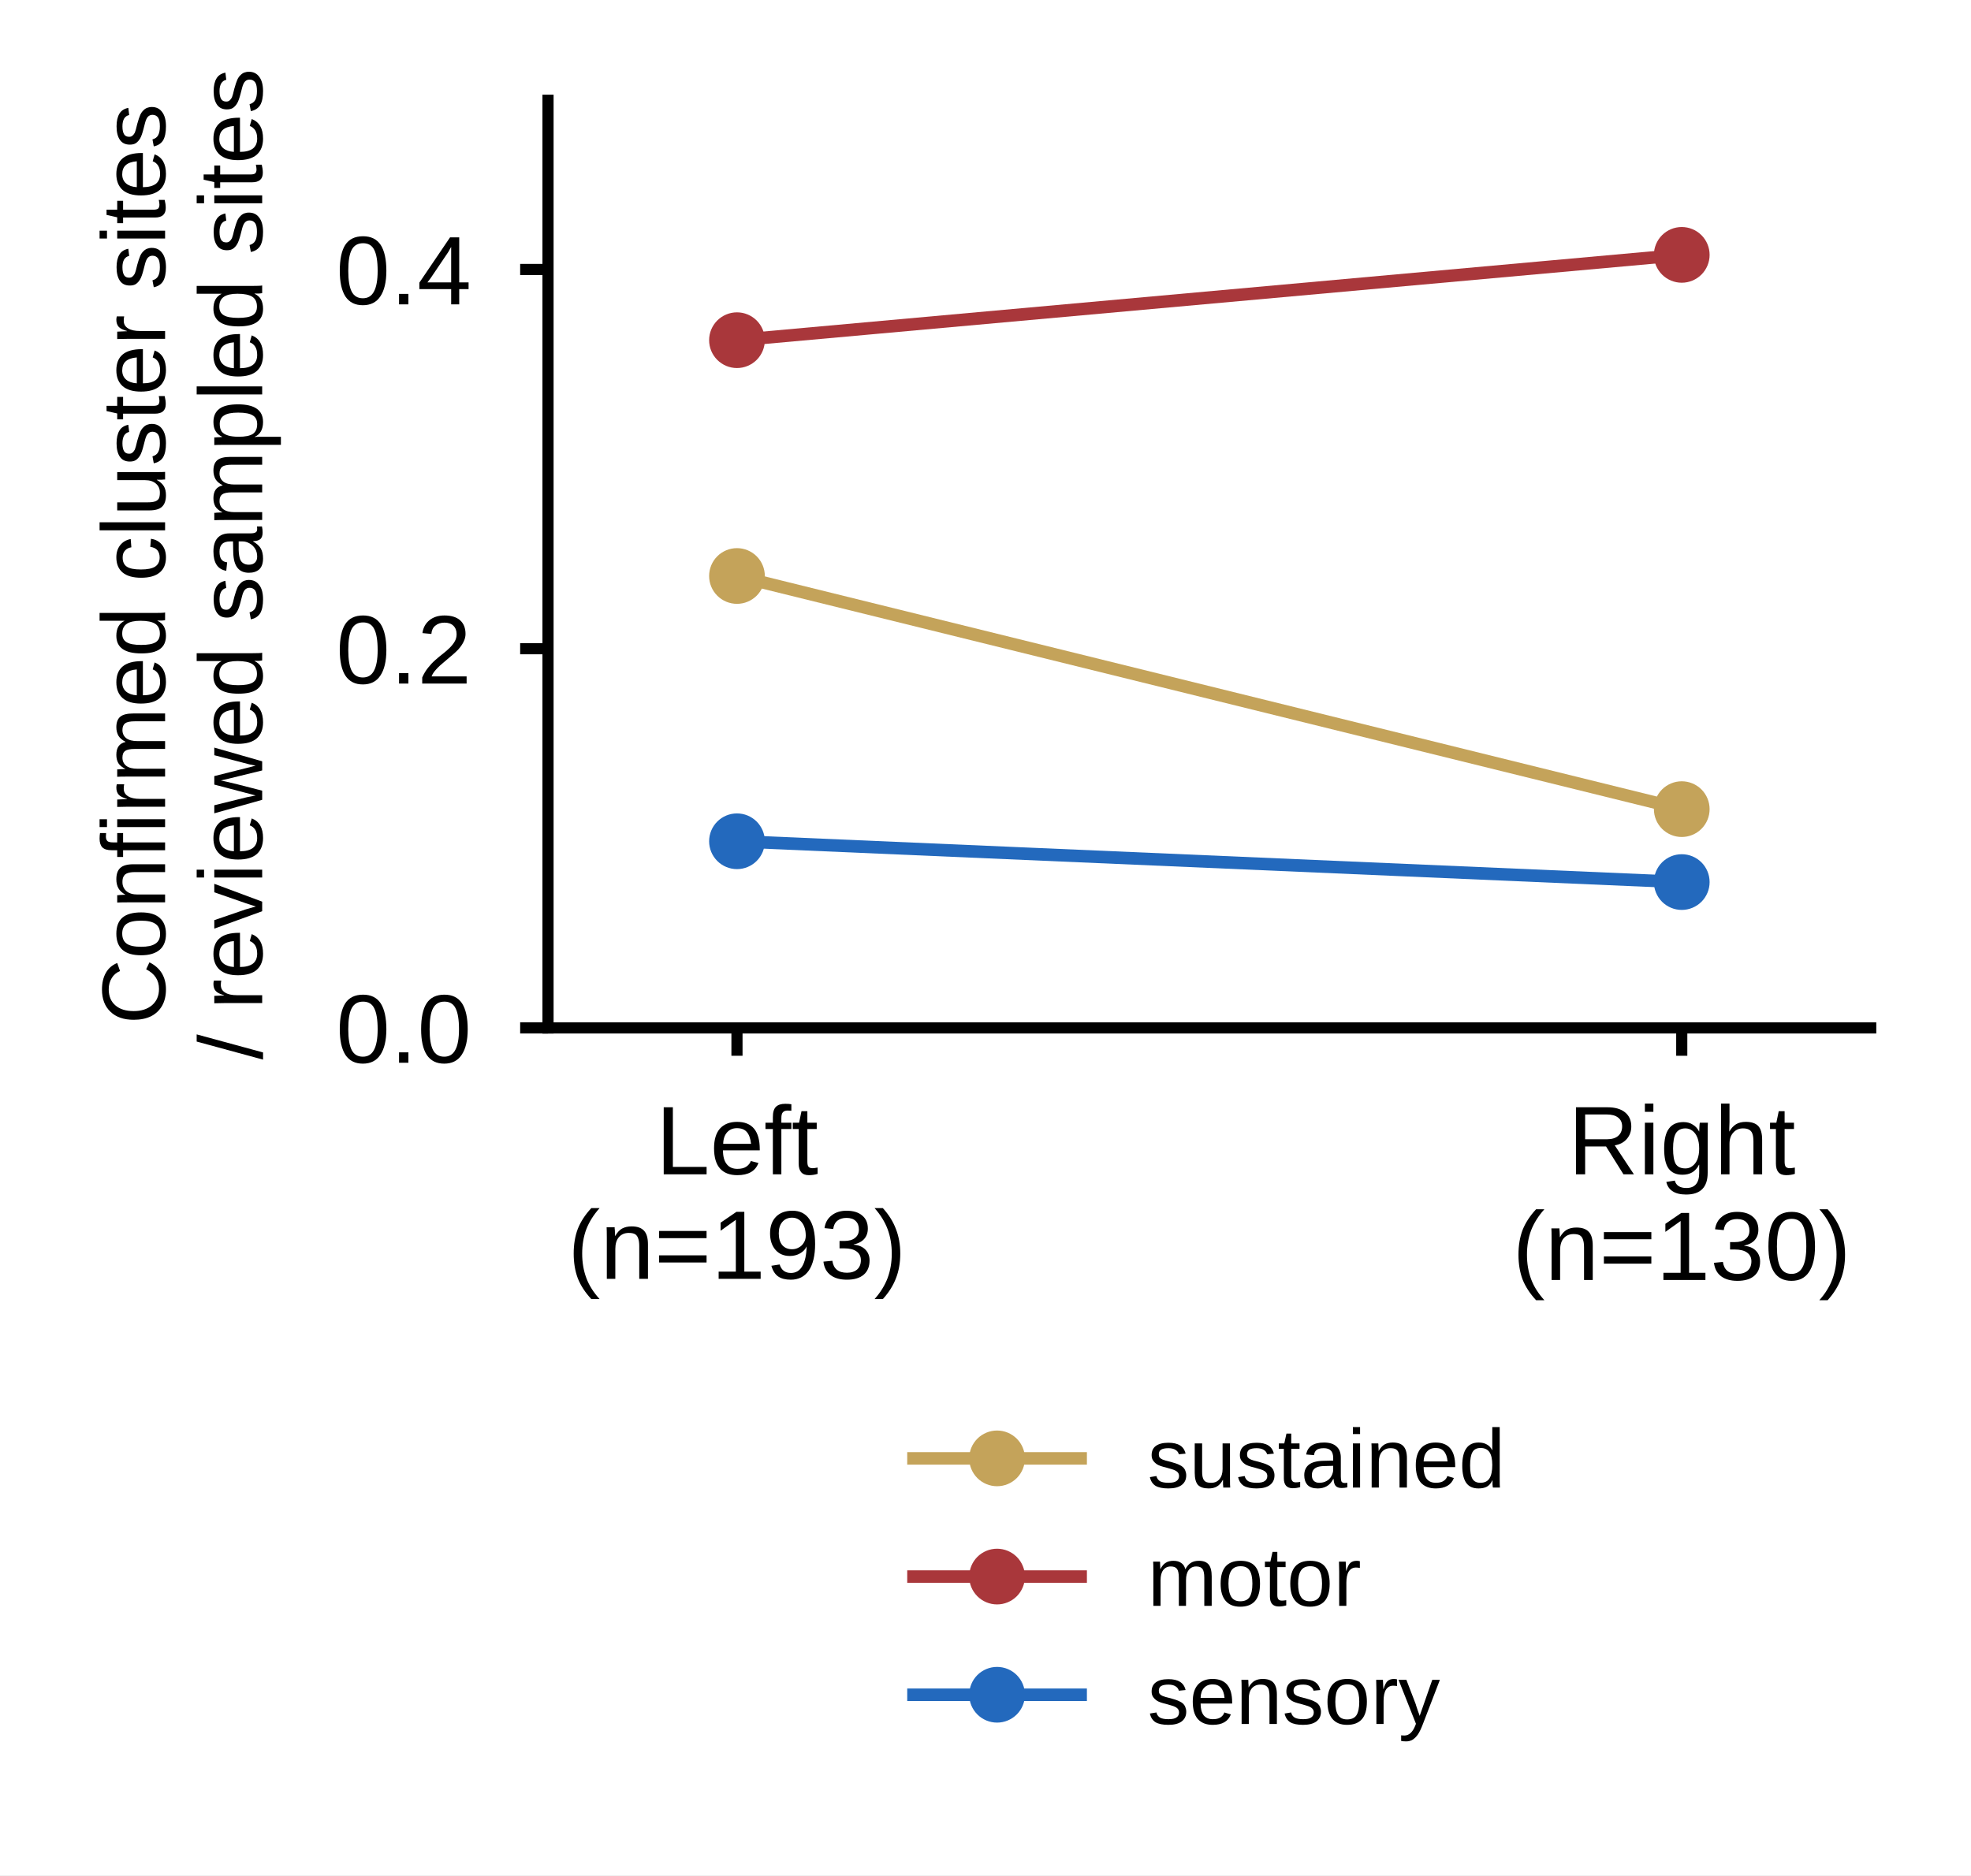
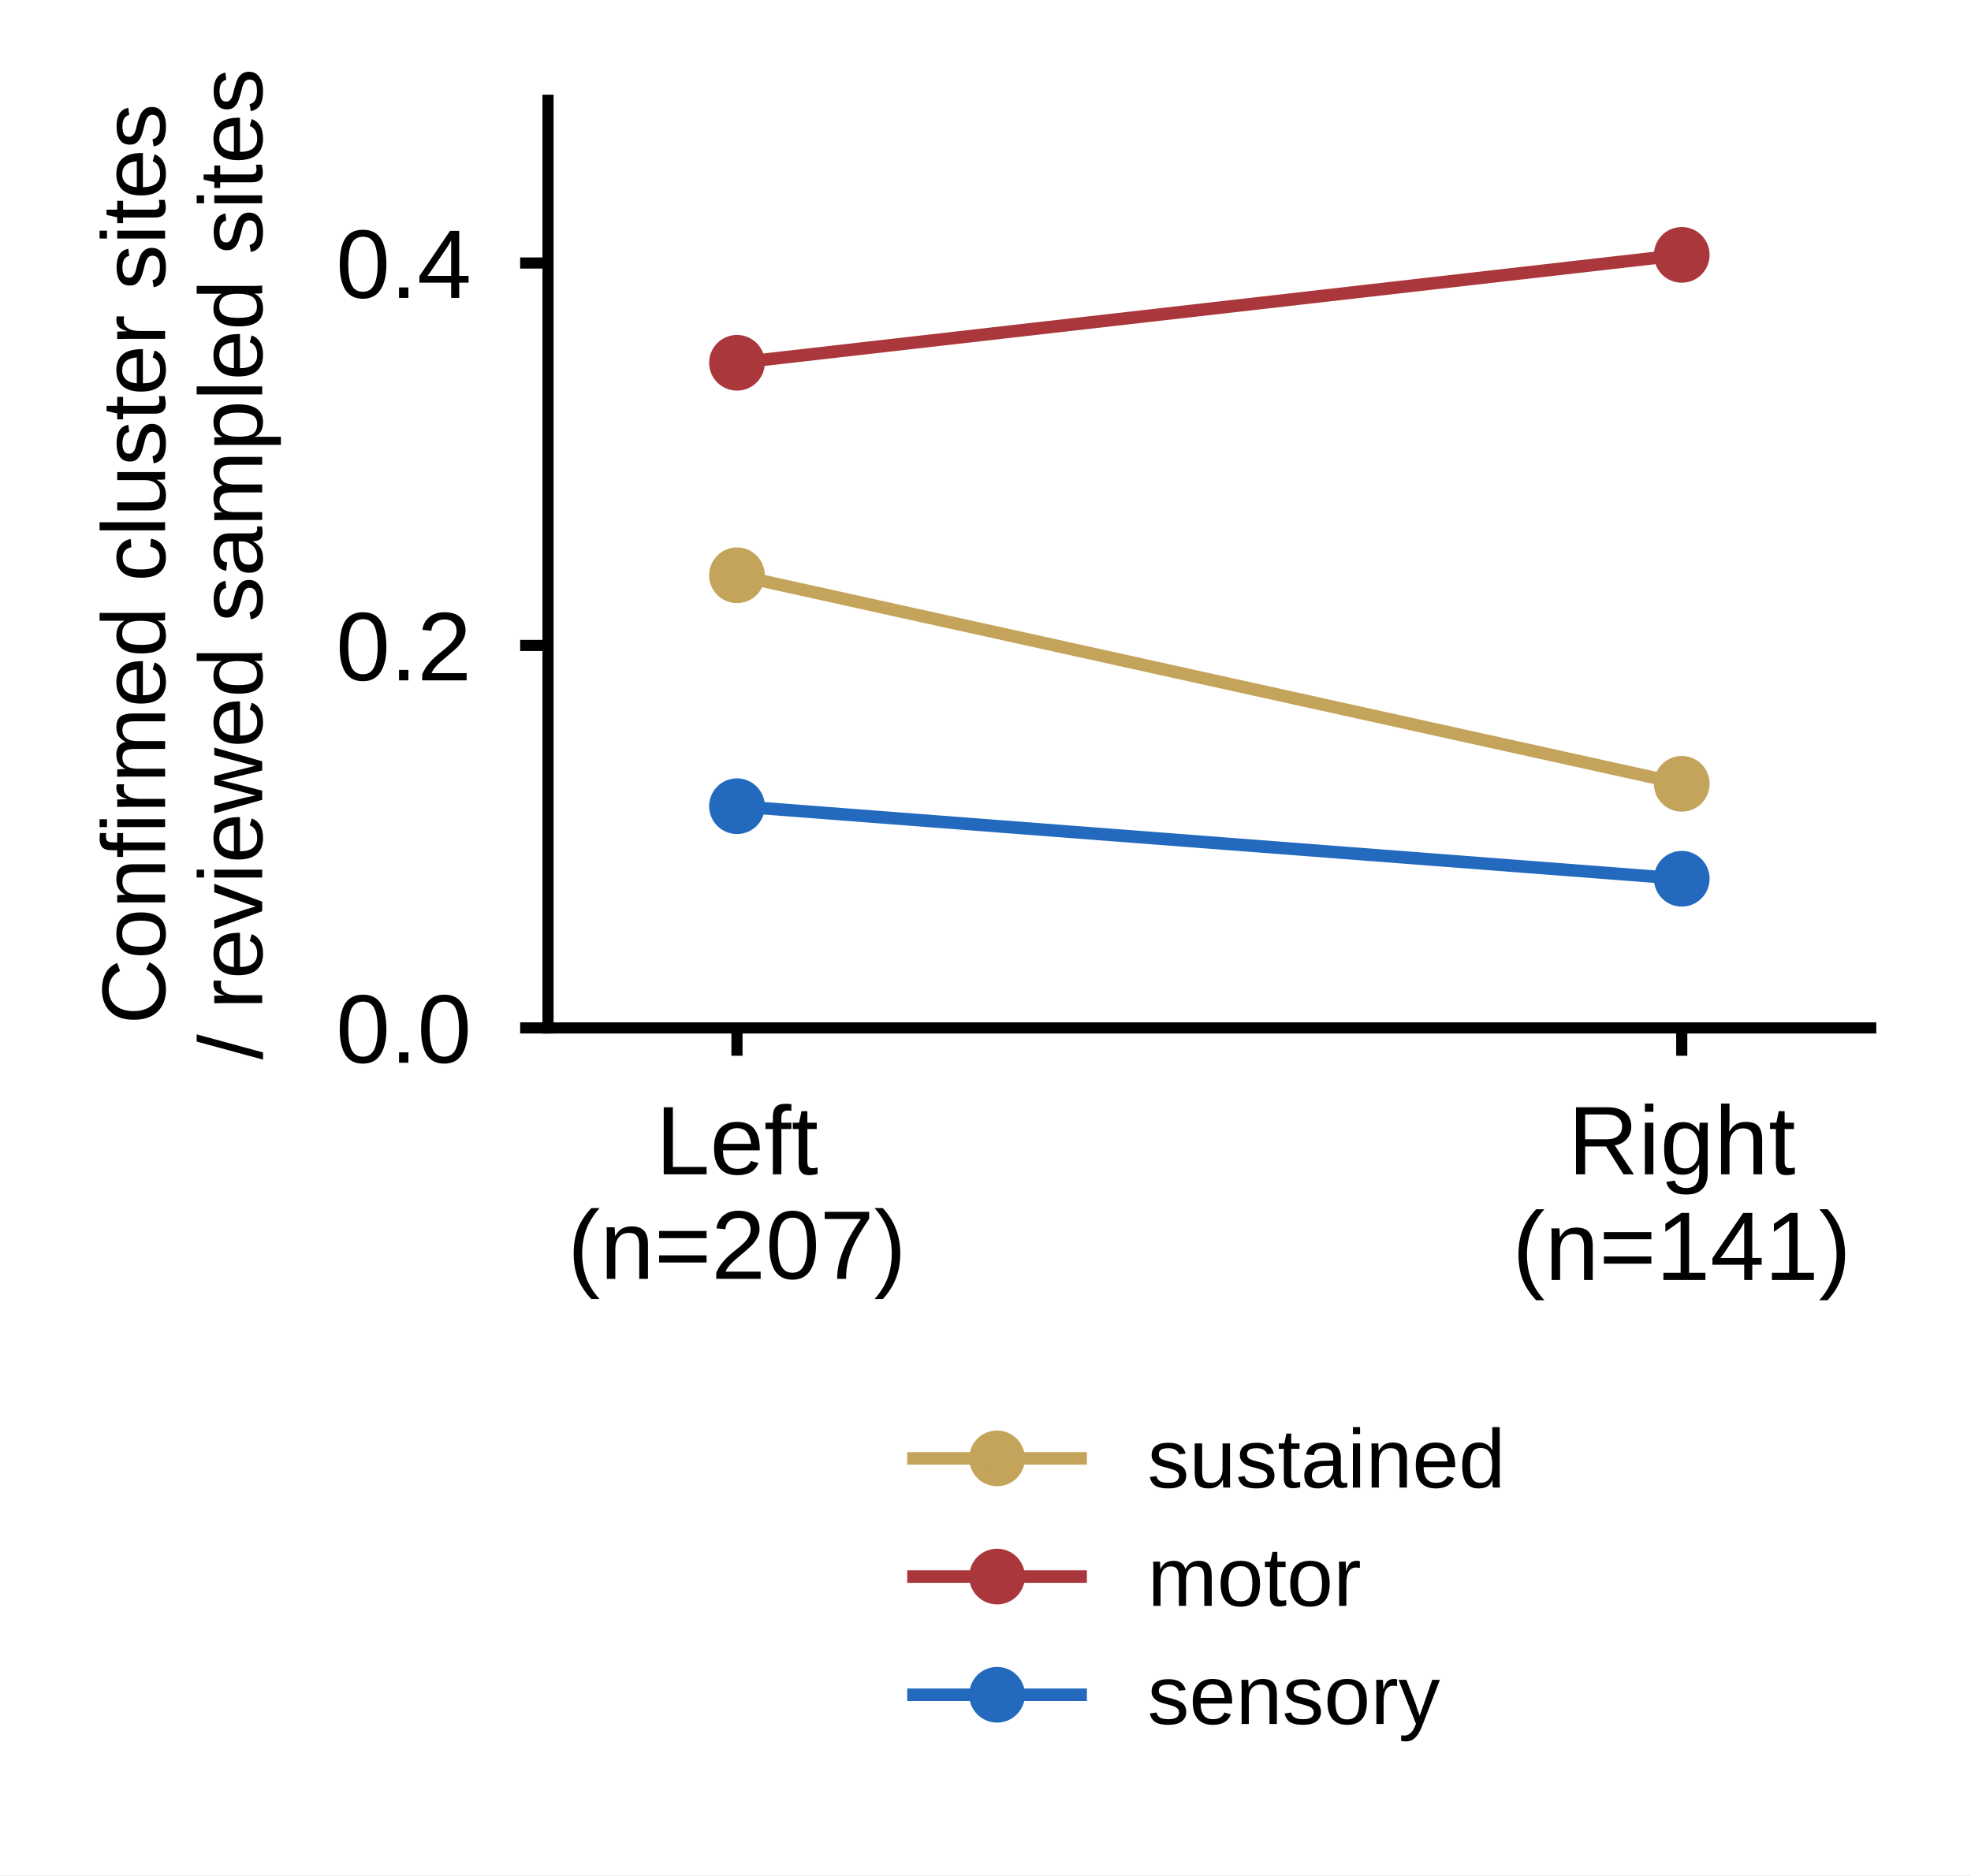
<svg xmlns="http://www.w3.org/2000/svg" xmlns:xlink="http://www.w3.org/1999/xlink" width="141.505pt" height="134.661pt" viewBox="0 0 141.505 134.661" version="1.1">
  <defs>
    <style type="text/css">*{stroke-linejoin: round; stroke-linecap: butt}</style>
  </defs>
  <g id="figure_1">
    <g id="patch_1">
      <path d="M 0 134.661  L 141.505 134.661  L 141.505 0  L 0 0  z " style="fill: #ffffff" />
    </g>
    <g id="axes_1">
      <g id="patch_2">
        <path d="M 39.344 73.814  L 134.305 73.814  L 134.305 7.2  L 39.344 7.2  z " style="fill: #ffffff" />
      </g>
      <g id="matplotlib.axis_1">
        <g id="xtick_1">
          <g id="line2d_1">
            <defs>
-               <path id="mc7b709f7ab" d="M 0 0  L 0 2  " style="stroke: #000000; stroke-width: 0.8" />
+               <path id="m55d7ac6835" d="M 0 0  L 0 2  " style="stroke: #000000; stroke-width: 0.8" />
            </defs>
            <g>
-               <use xlink:href="#mc7b709f7ab" x="52.91" y="73.814" style="stroke: #000000; stroke-width: 0.8" />
+               <use xlink:href="#m55d7ac6835" x="52.91" y="73.814" style="stroke: #000000; stroke-width: 0.8" />
            </g>
          </g>
          <g id="text_1">
            <text style="font-size: 7px; font-family: 'Arial', sans-serif" transform="translate(47.07294 84.32464)">Left</text>
-             <text style="font-size: 7px; font-family: 'Arial', sans-serif" transform="translate(40.74998 91.83083)">(n=193)</text>
+             <text style="font-size: 7px; font-family: 'Arial', sans-serif" transform="translate(40.74998 91.83083)">(n=207)</text>
          </g>
        </g>
        <g id="xtick_2">
          <g id="line2d_2">
            <g>
-               <use xlink:href="#mc7b709f7ab" x="120.739" y="73.814" style="stroke: #000000; stroke-width: 0.8" />
+               <use xlink:href="#m55d7ac6835" x="120.739" y="73.814" style="stroke: #000000; stroke-width: 0.8" />
            </g>
          </g>
          <g id="text_2">
            <text style="font-size: 7px; font-family: 'Arial', sans-serif" transform="translate(112.569 84.32464)">Right</text>
-             <text style="font-size: 7px; font-family: 'Arial', sans-serif" transform="translate(108.579 91.91286)">(n=130)</text>
+             <text style="font-size: 7px; font-family: 'Arial', sans-serif" transform="translate(108.579 91.91286)">(n=141)</text>
          </g>
        </g>
      </g>
      <g id="matplotlib.axis_2">
        <g id="ytick_1">
          <g id="line2d_3">
            <defs>
-               <path id="m6b580188b9" d="M 0 0  L -2 0  " style="stroke: #000000; stroke-width: 0.8" />
+               <path id="m945ba3d089" d="M 0 0  L -2 0  " style="stroke: #000000; stroke-width: 0.8" />
            </defs>
            <g>
-               <use xlink:href="#m6b580188b9" x="39.344" y="73.814" style="stroke: #000000; stroke-width: 0.8" />
+               <use xlink:href="#m945ba3d089" x="39.344" y="73.814" style="stroke: #000000; stroke-width: 0.8" />
            </g>
          </g>
          <g id="text_3">
            <text style="font-size: 7px; font-family: 'Arial', sans-serif; text-anchor: end" x="33.844" y="76.319" transform="rotate(-0 33.84448 76.31941)">0.0</text>
          </g>
        </g>
        <g id="ytick_2">
          <g id="line2d_4">
            <g>
-               <use xlink:href="#m6b580188b9" x="39.344" y="46.582" style="stroke: #000000; stroke-width: 0.8" />
+               <use xlink:href="#m945ba3d089" x="39.344" y="46.35" style="stroke: #000000; stroke-width: 0.8" />
            </g>
          </g>
          <g id="text_4">
-             <text style="font-size: 7px; font-family: 'Arial', sans-serif; text-anchor: end" x="33.844" y="49.087" transform="rotate(-0 33.84448 49.0872)">0.2</text>
+             <text style="font-size: 7px; font-family: 'Arial', sans-serif; text-anchor: end" x="33.844" y="48.856" transform="rotate(-0 33.84448 48.85567)">0.2</text>
          </g>
        </g>
        <g id="ytick_3">
          <g id="line2d_5">
            <g>
-               <use xlink:href="#m6b580188b9" x="39.344" y="19.35" style="stroke: #000000; stroke-width: 0.8" />
+               <use xlink:href="#m945ba3d089" x="39.344" y="18.887" style="stroke: #000000; stroke-width: 0.8" />
            </g>
          </g>
          <g id="text_5">
-             <text style="font-size: 7px; font-family: 'Arial', sans-serif; text-anchor: end" x="33.844" y="21.855" transform="rotate(-0 33.84448 21.85499)">0.4</text>
+             <text style="font-size: 7px; font-family: 'Arial', sans-serif; text-anchor: end" x="33.844" y="21.392" transform="rotate(-0 33.84448 21.39193)">0.4</text>
          </g>
        </g>
        <g id="text_6">
          <text style="font-size: 6.5px; font-family: 'Arial', sans-serif" transform="translate(11.85258 73.55755) rotate(-90)">Confirmed cluster sites</text>
          <text style="font-size: 6.5px; font-family: 'Arial', sans-serif" transform="translate(18.82261 76.09002) rotate(-90)">/ reviewed sampled sites</text>
        </g>
      </g>
      <g id="line2d_6">
-         <path d="M 52.91 41.361  L 120.739 58.103  " clip-path="url(#pa730afe0fe)" style="fill: none; stroke: #c4a35a; stroke-width: 0.9; stroke-linecap: square" />
+         <path d="M 52.91 41.309  L 120.739 56.284  " clip-path="url(#p90c423c911)" style="fill: none; stroke: #c4a35a; stroke-width: 0.9; stroke-linecap: square" />
        <defs>
-           <path id="m27ab795883" d="M 0 1.5  C 0.398 1.5 0.779 1.342 1.061 1.061  C 1.342 0.779 1.5 0.398 1.5 0  C 1.5 -0.398 1.342 -0.779 1.061 -1.061  C 0.779 -1.342 0.398 -1.5 0 -1.5  C -0.398 -1.5 -0.779 -1.342 -1.061 -1.061  C -1.342 -0.779 -1.5 -0.398 -1.5 0  C -1.5 0.398 -1.342 0.779 -1.061 1.061  C -0.779 1.342 -0.398 1.5 0 1.5  z " style="stroke: #c4a35a" />
+           <path id="m8dcf4ce3f0" d="M 0 1.5  C 0.398 1.5 0.779 1.342 1.061 1.061  C 1.342 0.779 1.5 0.398 1.5 0  C 1.5 -0.398 1.342 -0.779 1.061 -1.061  C 0.779 -1.342 0.398 -1.5 0 -1.5  C -0.398 -1.5 -0.779 -1.342 -1.061 -1.061  C -1.342 -0.779 -1.5 -0.398 -1.5 0  C -1.5 0.398 -1.342 0.779 -1.061 1.061  C -0.779 1.342 -0.398 1.5 0 1.5  z " style="stroke: #c4a35a" />
        </defs>
-         <g clip-path="url(#pa730afe0fe)">
-           <use xlink:href="#m27ab795883" x="52.91" y="41.361" style="fill: #c4a35a; stroke: #c4a35a" />
-           <use xlink:href="#m27ab795883" x="120.739" y="58.103" style="fill: #c4a35a; stroke: #c4a35a" />
+         <g clip-path="url(#p90c423c911)">
+           <use xlink:href="#m8dcf4ce3f0" x="52.91" y="41.309" style="fill: #c4a35a; stroke: #c4a35a" />
+           <use xlink:href="#m8dcf4ce3f0" x="120.739" y="56.284" style="fill: #c4a35a; stroke: #c4a35a" />
        </g>
      </g>
      <g id="line2d_7">
-         <path d="M 52.91 24.429  L 120.739 18.302  " clip-path="url(#pa730afe0fe)" style="fill: none; stroke: #a9373b; stroke-width: 0.9; stroke-linecap: square" />
+         <path d="M 52.91 26.051  L 120.739 18.302  " clip-path="url(#p90c423c911)" style="fill: none; stroke: #a9373b; stroke-width: 0.9; stroke-linecap: square" />
        <defs>
-           <path id="m3248cb485d" d="M 0 1.5  C 0.398 1.5 0.779 1.342 1.061 1.061  C 1.342 0.779 1.5 0.398 1.5 0  C 1.5 -0.398 1.342 -0.779 1.061 -1.061  C 0.779 -1.342 0.398 -1.5 0 -1.5  C -0.398 -1.5 -0.779 -1.342 -1.061 -1.061  C -1.342 -0.779 -1.5 -0.398 -1.5 0  C -1.5 0.398 -1.342 0.779 -1.061 1.061  C -0.779 1.342 -0.398 1.5 0 1.5  z " style="stroke: #a9373b" />
+           <path id="m437a23bae7" d="M 0 1.5  C 0.398 1.5 0.779 1.342 1.061 1.061  C 1.342 0.779 1.5 0.398 1.5 0  C 1.5 -0.398 1.342 -0.779 1.061 -1.061  C 0.779 -1.342 0.398 -1.5 0 -1.5  C -0.398 -1.5 -0.779 -1.342 -1.061 -1.061  C -1.342 -0.779 -1.5 -0.398 -1.5 0  C -1.5 0.398 -1.342 0.779 -1.061 1.061  C -0.779 1.342 -0.398 1.5 0 1.5  z " style="stroke: #a9373b" />
        </defs>
-         <g clip-path="url(#pa730afe0fe)">
-           <use xlink:href="#m3248cb485d" x="52.91" y="24.429" style="fill: #a9373b; stroke: #a9373b" />
-           <use xlink:href="#m3248cb485d" x="120.739" y="18.302" style="fill: #a9373b; stroke: #a9373b" />
+         <g clip-path="url(#p90c423c911)">
+           <use xlink:href="#m437a23bae7" x="52.91" y="26.051" style="fill: #a9373b; stroke: #a9373b" />
+           <use xlink:href="#m437a23bae7" x="120.739" y="18.302" style="fill: #a9373b; stroke: #a9373b" />
        </g>
      </g>
      <g id="line2d_8">
-         <path d="M 52.91 60.41  L 120.739 63.34  " clip-path="url(#pa730afe0fe)" style="fill: none; stroke: #2369bd; stroke-width: 0.9; stroke-linecap: square" />
+         <path d="M 52.91 57.893  L 120.739 63.101  " clip-path="url(#p90c423c911)" style="fill: none; stroke: #2369bd; stroke-width: 0.9; stroke-linecap: square" />
        <defs>
-           <path id="m88915c247a" d="M 0 1.5  C 0.398 1.5 0.779 1.342 1.061 1.061  C 1.342 0.779 1.5 0.398 1.5 0  C 1.5 -0.398 1.342 -0.779 1.061 -1.061  C 0.779 -1.342 0.398 -1.5 0 -1.5  C -0.398 -1.5 -0.779 -1.342 -1.061 -1.061  C -1.342 -0.779 -1.5 -0.398 -1.5 0  C -1.5 0.398 -1.342 0.779 -1.061 1.061  C -0.779 1.342 -0.398 1.5 0 1.5  z " style="stroke: #2369bd" />
+           <path id="mc099cabf9d" d="M 0 1.5  C 0.398 1.5 0.779 1.342 1.061 1.061  C 1.342 0.779 1.5 0.398 1.5 0  C 1.5 -0.398 1.342 -0.779 1.061 -1.061  C 0.779 -1.342 0.398 -1.5 0 -1.5  C -0.398 -1.5 -0.779 -1.342 -1.061 -1.061  C -1.342 -0.779 -1.5 -0.398 -1.5 0  C -1.5 0.398 -1.342 0.779 -1.061 1.061  C -0.779 1.342 -0.398 1.5 0 1.5  z " style="stroke: #2369bd" />
        </defs>
-         <g clip-path="url(#pa730afe0fe)">
-           <use xlink:href="#m88915c247a" x="52.91" y="60.41" style="fill: #2369bd; stroke: #2369bd" />
-           <use xlink:href="#m88915c247a" x="120.739" y="63.34" style="fill: #2369bd; stroke: #2369bd" />
+         <g clip-path="url(#p90c423c911)">
+           <use xlink:href="#mc099cabf9d" x="52.91" y="57.893" style="fill: #2369bd; stroke: #2369bd" />
+           <use xlink:href="#mc099cabf9d" x="120.739" y="63.101" style="fill: #2369bd; stroke: #2369bd" />
        </g>
      </g>
      <g id="patch_3">
        <path d="M 39.344 73.814  L 39.344 7.2  " style="fill: none; stroke: #000000; stroke-width: 0.8; stroke-linejoin: miter; stroke-linecap: square" />
      </g>
      <g id="patch_4">
        <path d="M 39.344 73.814  L 134.305 73.814  " style="fill: none; stroke: #000000; stroke-width: 0.8; stroke-linejoin: miter; stroke-linecap: square" />
      </g>
      <g id="legend_1">
        <g id="line2d_9">
          <path d="M 65.583 104.724  L 71.583 104.724  L 77.583 104.724  " style="fill: none; stroke: #c4a35a; stroke-width: 0.9; stroke-linecap: square" />
          <g>
-             <use xlink:href="#m27ab795883" x="71.583" y="104.724" style="fill: #c4a35a; stroke: #c4a35a" />
+             <use xlink:href="#m8dcf4ce3f0" x="71.583" y="104.724" style="fill: #c4a35a; stroke: #c4a35a" />
          </g>
        </g>
        <g id="text_7">
          <text style="font-size: 6px; font-family: 'Arial', sans-serif; text-anchor: start" x="82.383" y="106.824" transform="rotate(-0 82.38339 106.8238)">sustained</text>
        </g>
        <g id="line2d_10">
          <path d="M 65.583 113.211  L 71.583 113.211  L 77.583 113.211  " style="fill: none; stroke: #a9373b; stroke-width: 0.9; stroke-linecap: square" />
          <g>
-             <use xlink:href="#m3248cb485d" x="71.583" y="113.211" style="fill: #a9373b; stroke: #a9373b" />
+             <use xlink:href="#m437a23bae7" x="71.583" y="113.211" style="fill: #a9373b; stroke: #a9373b" />
          </g>
        </g>
        <g id="text_8">
          <text style="font-size: 6px; font-family: 'Arial', sans-serif; text-anchor: start" x="82.383" y="115.311" transform="rotate(-0 82.38339 115.311)">motor</text>
        </g>
        <g id="line2d_11">
          <path d="M 65.583 121.698  L 71.583 121.698  L 77.583 121.698  " style="fill: none; stroke: #2369bd; stroke-width: 0.9; stroke-linecap: square" />
          <g>
-             <use xlink:href="#m88915c247a" x="71.583" y="121.698" style="fill: #2369bd; stroke: #2369bd" />
+             <use xlink:href="#mc099cabf9d" x="71.583" y="121.698" style="fill: #2369bd; stroke: #2369bd" />
          </g>
        </g>
        <g id="text_9">
          <text style="font-size: 6px; font-family: 'Arial', sans-serif; text-anchor: start" x="82.383" y="123.798" transform="rotate(-0 82.38339 123.7982)">sensory</text>
        </g>
      </g>
    </g>
  </g>
  <defs>
-     <clipPath id="pa730afe0fe">
+     <clipPath id="p90c423c911">
      <rect x="39.344" y="7.2" width="94.961" height="66.614" />
    </clipPath>
  </defs>
</svg>
